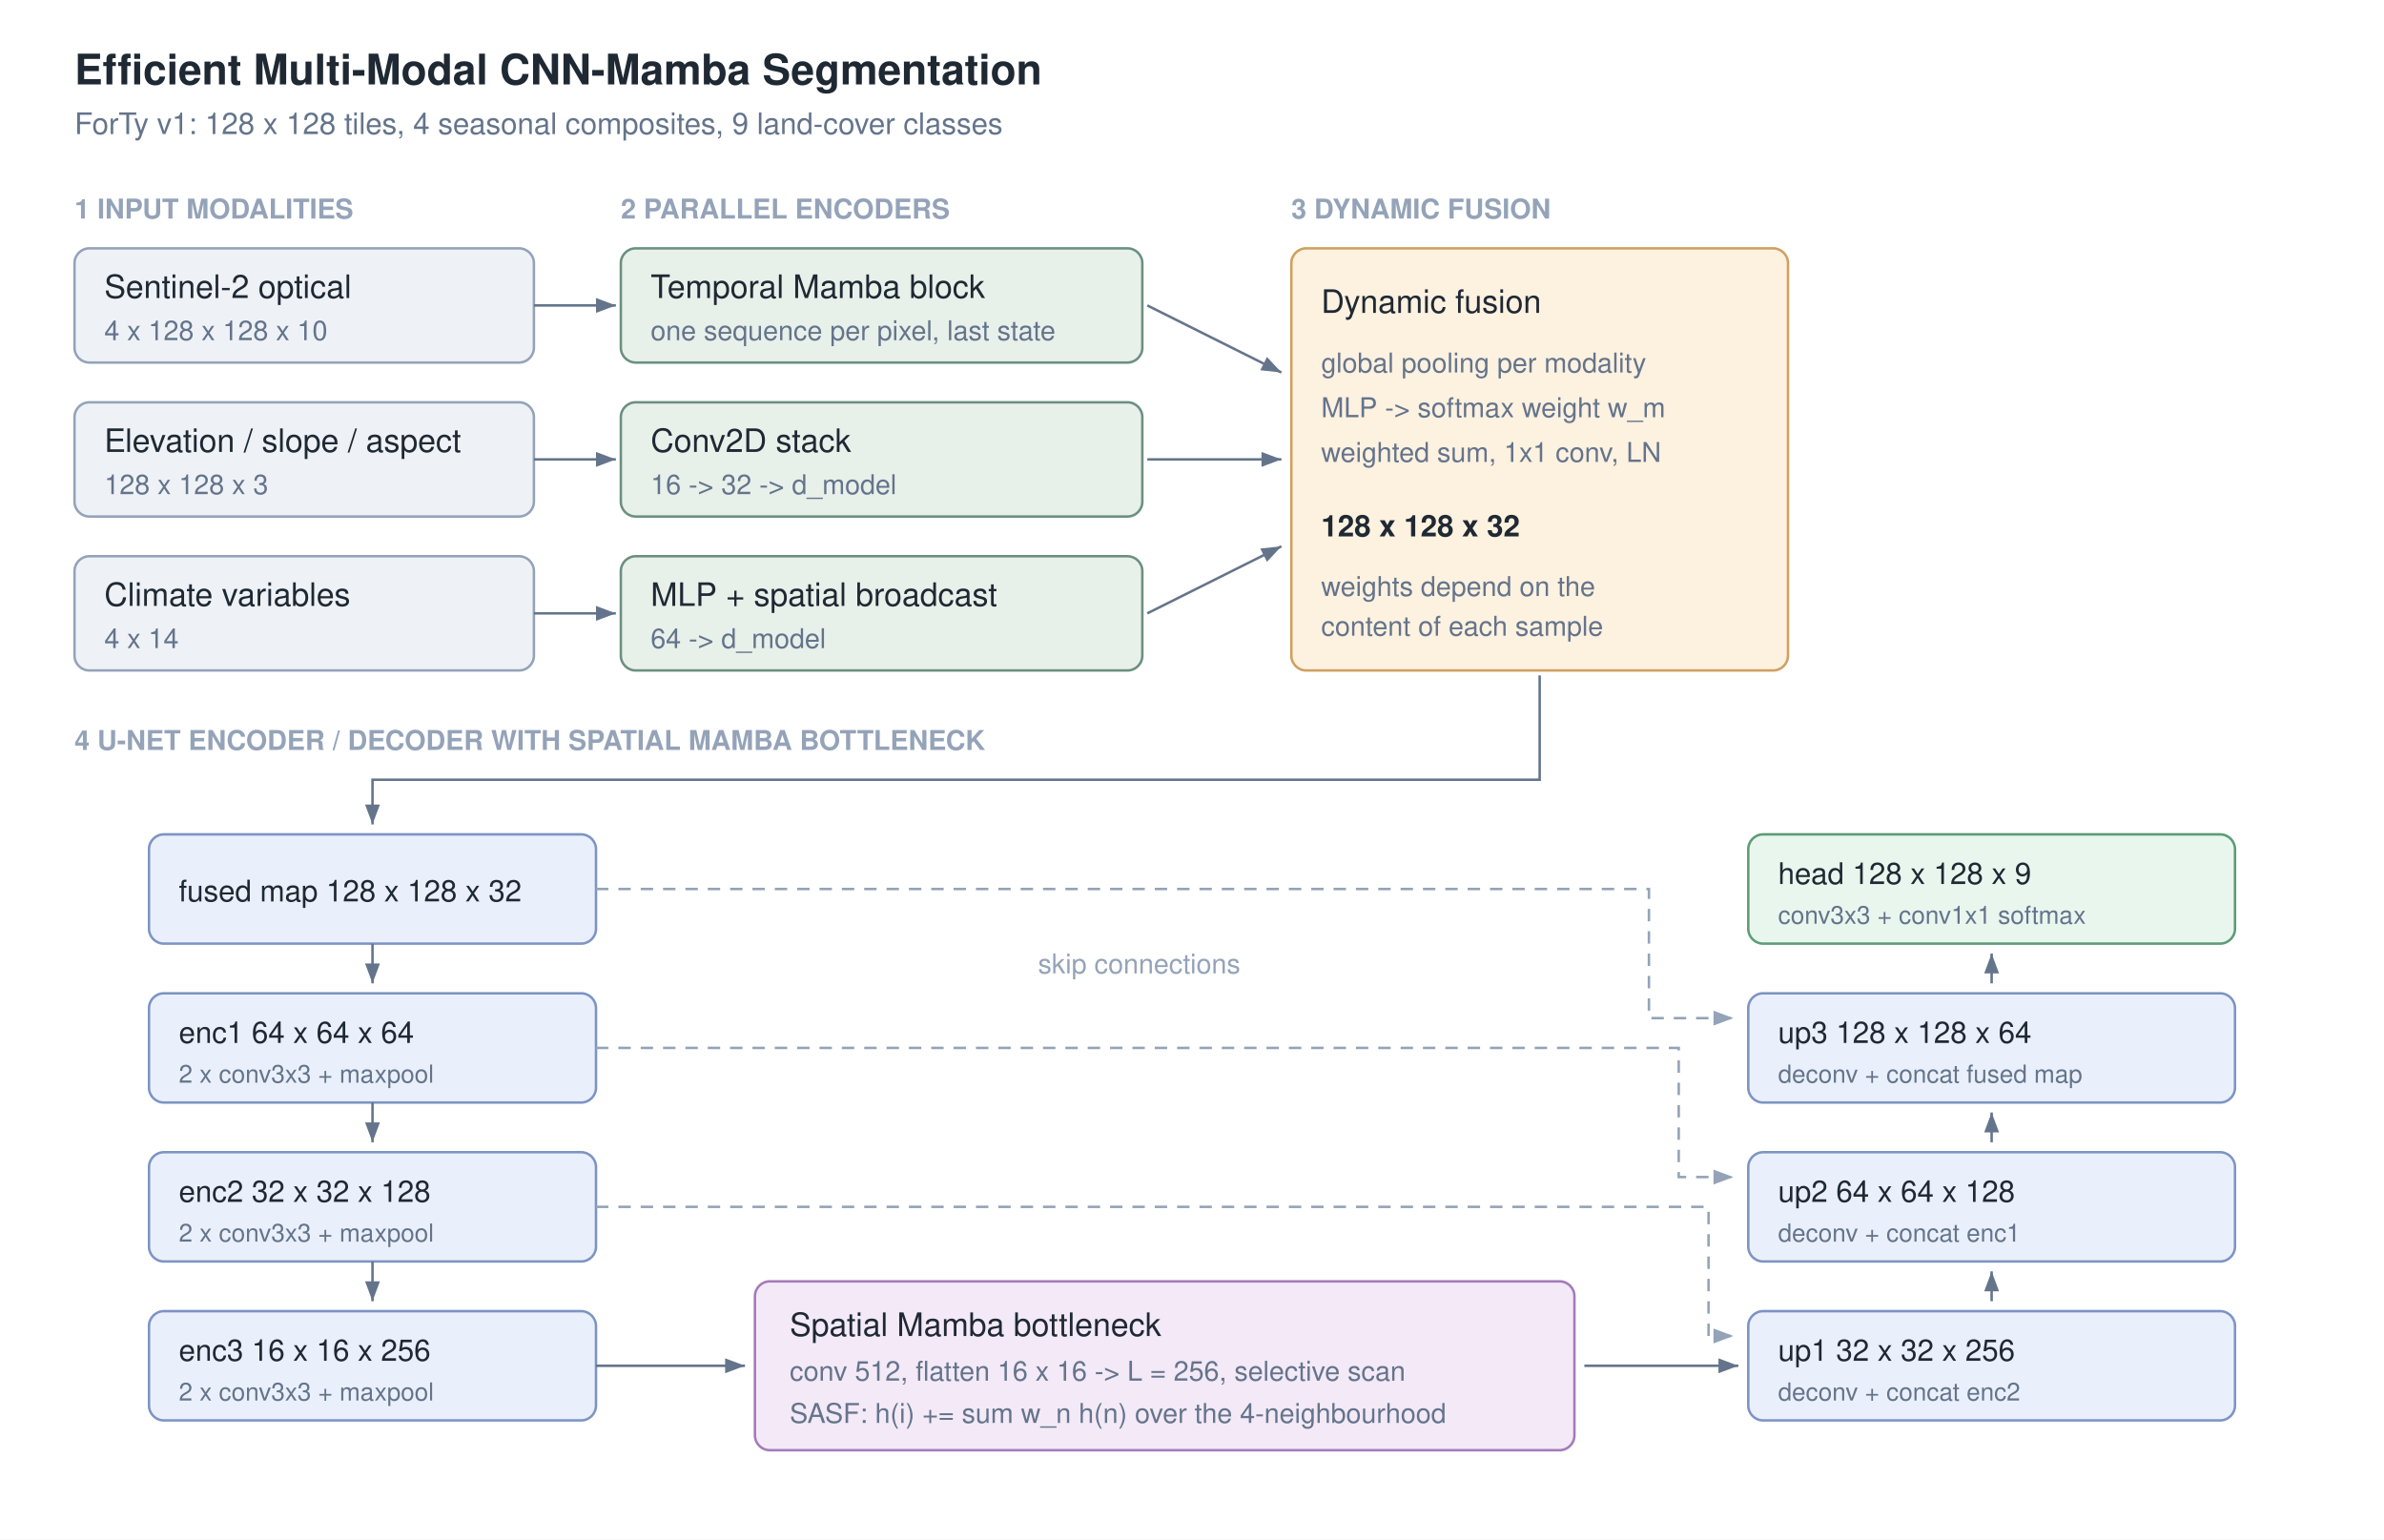
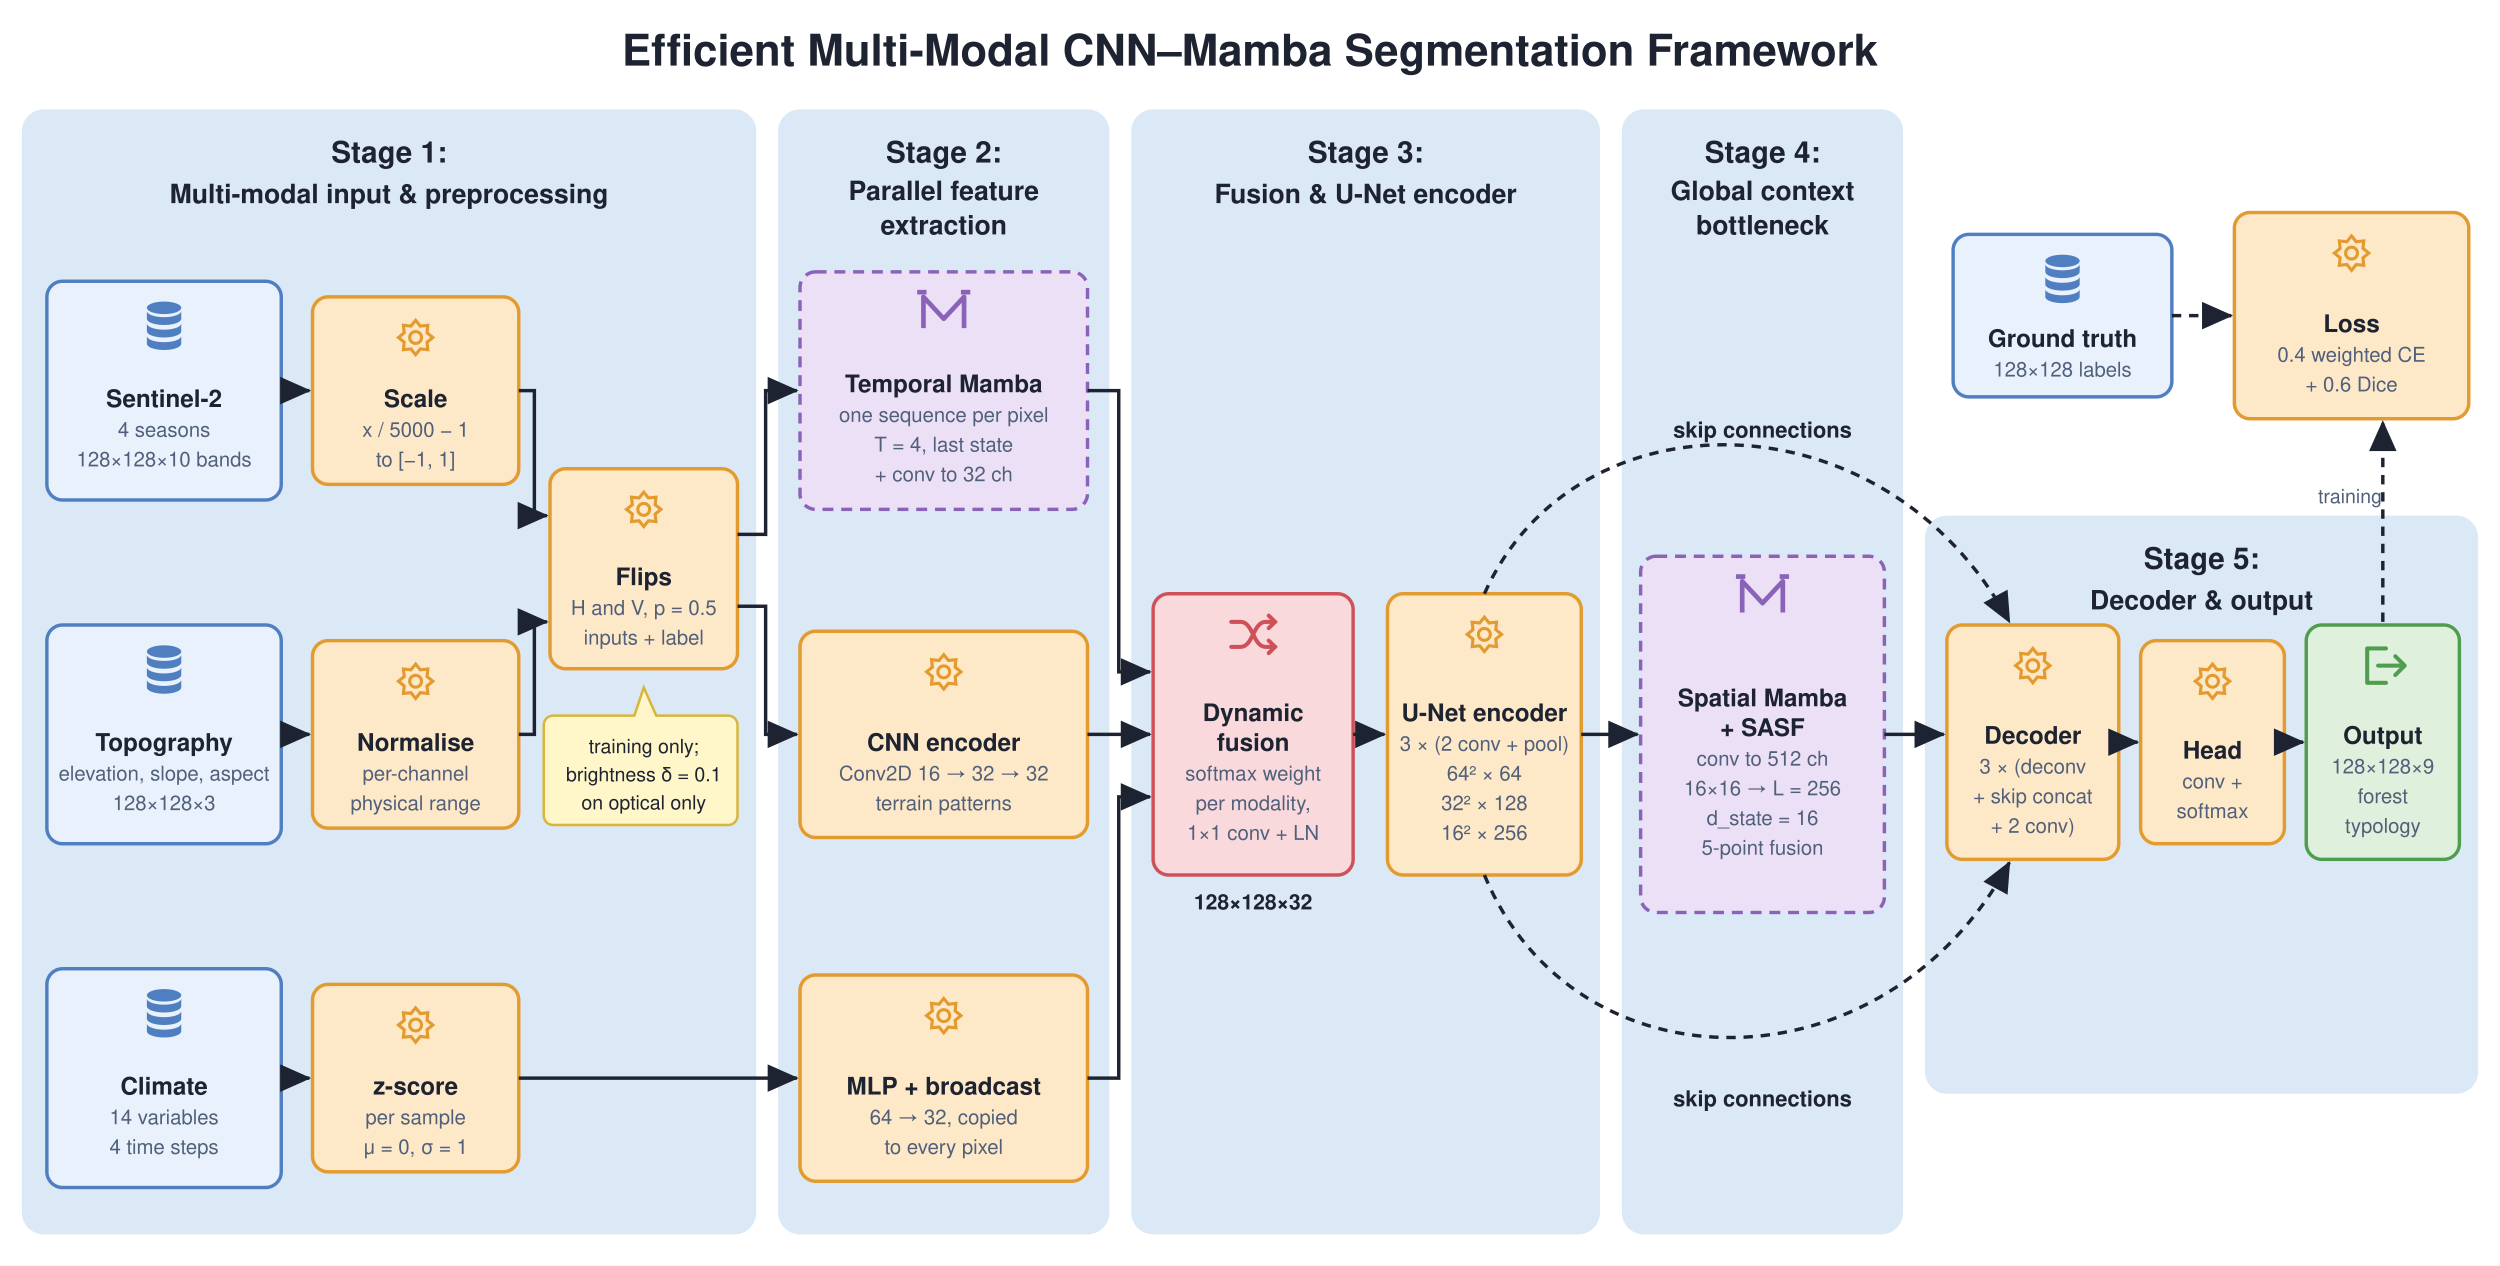
- <svg xmlns="http://www.w3.org/2000/svg" width="960" height="620" viewBox="0 0 960 620" font-family="Helvetica, Arial, sans-serif">
+ <svg xmlns="http://www.w3.org/2000/svg" width="1600" height="810" viewBox="0 0 1600 810">
  <defs>
-     <marker id="arrow" markerWidth="9" markerHeight="9" refX="8" refY="3" orient="auto">
-       <path d="M0,0 L8,3 L0,6 z" fill="#64748b" />
-     </marker>
-     <marker id="arrowDash" markerWidth="9" markerHeight="9" refX="8" refY="3" orient="auto">
-       <path d="M0,0 L8,3 L0,6 z" fill="#94a3b8" />
+     <marker id="ah" markerWidth="10" markerHeight="10" refX="8.5" refY="4" orient="auto">
+       <path d="M0,0 L9,4 L0,8 z" fill="#1d2330" />
    </marker>
  </defs>
-   <rect x="0" y="0" width="960" height="620" fill="#ffffff" />
-   <text x="30" y="34" font-size="17" font-weight="600" fill="#1f2933">Efficient Multi-Modal CNN-Mamba Segmentation</text>
-   <text x="30" y="54" font-size="12" fill="#64748b">ForTy v1: 128 x 128 tiles, 4 seasonal composites, 9 land-cover classes</text>
-   <text x="30" y="88" font-size="11" font-weight="600" fill="#94a3b8">1  INPUT MODALITIES</text>
-   <text x="250" y="88" font-size="11" font-weight="600" fill="#94a3b8">2  PARALLEL ENCODERS</text>
-   <text x="520" y="88" font-size="11" font-weight="600" fill="#94a3b8">3  DYNAMIC FUSION</text>
-   <text x="30" y="302" font-size="11" font-weight="600" fill="#94a3b8">4  U-NET ENCODER / DECODER WITH SPATIAL MAMBA BOTTLENECK</text>
-   <rect x="30" y="100" width="185" height="46" rx="6" fill="#eef2f7" stroke="#94a3b8" />
-   <text x="42" y="120" font-size="13" fill="#1f2933">Sentinel-2 optical</text>
-   <text x="42" y="137" font-size="11" fill="#64748b">4 x 128 x 128 x 10</text>
-   <rect x="30" y="162" width="185" height="46" rx="6" fill="#eef2f7" stroke="#94a3b8" />
-   <text x="42" y="182" font-size="13" fill="#1f2933">Elevation / slope / aspect</text>
-   <text x="42" y="199" font-size="11" fill="#64748b">128 x 128 x 3</text>
-   <rect x="30" y="224" width="185" height="46" rx="6" fill="#eef2f7" stroke="#94a3b8" />
-   <text x="42" y="244" font-size="13" fill="#1f2933">Climate variables</text>
-   <text x="42" y="261" font-size="11" fill="#64748b">4 x 14</text>
-   <rect x="250" y="100" width="210" height="46" rx="6" fill="#e8f0ea" stroke="#6b9080" />
-   <text x="262" y="120" font-size="13" fill="#1f2933">Temporal Mamba block</text>
-   <text x="262" y="137" font-size="11" fill="#64748b">one sequence per pixel, last state</text>
-   <rect x="250" y="162" width="210" height="46" rx="6" fill="#e8f0ea" stroke="#6b9080" />
-   <text x="262" y="182" font-size="13" fill="#1f2933">Conv2D stack</text>
-   <text x="262" y="199" font-size="11" fill="#64748b">16 -&gt; 32 -&gt; d_model</text>
-   <rect x="250" y="224" width="210" height="46" rx="6" fill="#e8f0ea" stroke="#6b9080" />
-   <text x="262" y="244" font-size="13" fill="#1f2933">MLP + spatial broadcast</text>
-   <text x="262" y="261" font-size="11" fill="#64748b">64 -&gt; d_model</text>
-   <line x1="215" y1="123" x2="248" y2="123" stroke="#64748b" marker-end="url(#arrow)" />
-   <line x1="215" y1="185" x2="248" y2="185" stroke="#64748b" marker-end="url(#arrow)" />
-   <line x1="215" y1="247" x2="248" y2="247" stroke="#64748b" marker-end="url(#arrow)" />
-   <rect x="520" y="100" width="200" height="170" rx="6" fill="#fdf1e0" stroke="#d0a060" />
-   <text x="532" y="126" font-size="13" fill="#1f2933">Dynamic fusion</text>
-   <text x="532" y="150" font-size="11" fill="#64748b">global pooling per modality</text>
-   <text x="532" y="168" font-size="11" fill="#64748b">MLP -&gt; softmax weight w_m</text>
-   <text x="532" y="186" font-size="11" fill="#64748b">weighted sum, 1x1 conv, LN</text>
-   <text x="532" y="216" font-size="12" font-weight="600" fill="#1f2933">128 x 128 x 32</text>
-   <text x="532" y="240" font-size="11" fill="#64748b">weights depend on the</text>
-   <text x="532" y="256" font-size="11" fill="#64748b">content of each sample</text>
-   <line x1="462" y1="123" x2="516" y2="150" stroke="#64748b" marker-end="url(#arrow)" />
-   <line x1="462" y1="185" x2="516" y2="185" stroke="#64748b" marker-end="url(#arrow)" />
-   <line x1="462" y1="247" x2="516" y2="220" stroke="#64748b" marker-end="url(#arrow)" />
-   <path d="M620 272 L620 314 L150 314 L150 332" fill="none" stroke="#64748b" marker-end="url(#arrow)" />
-   <rect x="60" y="336" width="180" height="44" rx="6" fill="#eaf0fb" stroke="#7d94c4" />
-   <text x="72" y="363" font-size="12" fill="#1f2933">fused map 128 x 128 x 32</text>
-   <rect x="60" y="400" width="180" height="44" rx="6" fill="#eaf0fb" stroke="#7d94c4" />
-   <text x="72" y="420" font-size="12" fill="#1f2933">enc1  64 x 64 x 64</text>
-   <text x="72" y="436" font-size="10" fill="#64748b">2 x conv3x3 + maxpool</text>
-   <rect x="60" y="464" width="180" height="44" rx="6" fill="#eaf0fb" stroke="#7d94c4" />
-   <text x="72" y="484" font-size="12" fill="#1f2933">enc2  32 x 32 x 128</text>
-   <text x="72" y="500" font-size="10" fill="#64748b">2 x conv3x3 + maxpool</text>
-   <rect x="60" y="528" width="180" height="44" rx="6" fill="#eaf0fb" stroke="#7d94c4" />
-   <text x="72" y="548" font-size="12" fill="#1f2933">enc3  16 x 16 x 256</text>
-   <text x="72" y="564" font-size="10" fill="#64748b">2 x conv3x3 + maxpool</text>
-   <line x1="150" y1="380" x2="150" y2="396" stroke="#64748b" marker-end="url(#arrow)" />
-   <line x1="150" y1="444" x2="150" y2="460" stroke="#64748b" marker-end="url(#arrow)" />
-   <line x1="150" y1="508" x2="150" y2="524" stroke="#64748b" marker-end="url(#arrow)" />
-   <path d="M240 550 L300 550" fill="none" stroke="#64748b" marker-end="url(#arrow)" />
-   <rect x="304" y="516" width="330" height="68" rx="6" fill="#f3e9f7" stroke="#a47bb9" />
-   <text x="318" y="538" font-size="13" fill="#1f2933">Spatial Mamba bottleneck</text>
-   <text x="318" y="556" font-size="11" fill="#64748b">conv 512, flatten 16 x 16 -&gt; L = 256, selective scan</text>
-   <text x="318" y="573" font-size="11" fill="#64748b">SASF: h(i) += sum w_n h(n) over the 4-neighbourhood</text>
-   <path d="M638 550 L700 550" fill="none" stroke="#64748b" marker-end="url(#arrow)" />
-   <rect x="704" y="528" width="196" height="44" rx="6" fill="#eaf0fb" stroke="#7d94c4" />
-   <text x="716" y="548" font-size="12" fill="#1f2933">up1  32 x 32 x 256</text>
-   <text x="716" y="564" font-size="10" fill="#64748b">deconv + concat enc2</text>
-   <rect x="704" y="464" width="196" height="44" rx="6" fill="#eaf0fb" stroke="#7d94c4" />
-   <text x="716" y="484" font-size="12" fill="#1f2933">up2  64 x 64 x 128</text>
-   <text x="716" y="500" font-size="10" fill="#64748b">deconv + concat enc1</text>
-   <rect x="704" y="400" width="196" height="44" rx="6" fill="#eaf0fb" stroke="#7d94c4" />
-   <text x="716" y="420" font-size="12" fill="#1f2933">up3  128 x 128 x 64</text>
-   <text x="716" y="436" font-size="10" fill="#64748b">deconv + concat fused map</text>
-   <rect x="704" y="336" width="196" height="44" rx="6" fill="#e9f6ee" stroke="#5d9c76" />
-   <text x="716" y="356" font-size="12" fill="#1f2933">head  128 x 128 x 9</text>
-   <text x="716" y="372" font-size="10" fill="#64748b">conv3x3 + conv1x1 softmax</text>
-   <line x1="802" y1="524" x2="802" y2="512" stroke="#64748b" marker-end="url(#arrow)" />
-   <line x1="802" y1="460" x2="802" y2="448" stroke="#64748b" marker-end="url(#arrow)" />
-   <line x1="802" y1="396" x2="802" y2="384" stroke="#64748b" marker-end="url(#arrow)" />
-   <path d="M240 486 H688 V538 H698" fill="none" stroke="#94a3b8" stroke-dasharray="5 4" marker-end="url(#arrowDash)" />
-   <path d="M240 422 H676 V474 H698" fill="none" stroke="#94a3b8" stroke-dasharray="5 4" marker-end="url(#arrowDash)" />
-   <path d="M240 358 H664 V410 H698" fill="none" stroke="#94a3b8" stroke-dasharray="5 4" marker-end="url(#arrowDash)" />
-   <text x="418" y="392" font-size="11" fill="#94a3b8">skip connections</text>
+   <rect width="1600" height="810" fill="#ffffff" />
+   <text x="800.0" y="42" font-family="Helvetica, Arial, sans-serif" font-size="28" font-weight="700" font-style="normal" fill="#1d2330" text-anchor="middle">Efficient Multi-Modal CNN–Mamba Segmentation Framework</text>
+   <rect x="14" y="70" width="470" height="720" rx="14" fill="#dbe8f6" />
+   <text x="249.0" y="104" font-family="Helvetica, Arial, sans-serif" font-size="19" font-weight="700" font-style="normal" fill="#1d2330" text-anchor="middle">Stage 1:</text>
+   <text x="249.0" y="130" font-family="Helvetica, Arial, sans-serif" font-size="17" font-weight="700" font-style="normal" fill="#1d2330" text-anchor="middle">Multi-modal input &amp; preprocessing</text>
+   <rect x="498" y="70" width="212" height="720" rx="14" fill="#dbe8f6" />
+   <text x="604.0" y="104" font-family="Helvetica, Arial, sans-serif" font-size="19" font-weight="700" font-style="normal" fill="#1d2330" text-anchor="middle">Stage 2:</text>
+   <text x="604.0" y="128" font-family="Helvetica, Arial, sans-serif" font-size="17" font-weight="700" font-style="normal" fill="#1d2330" text-anchor="middle">Parallel feature</text>
+   <text x="604.0" y="150" font-family="Helvetica, Arial, sans-serif" font-size="17" font-weight="700" font-style="normal" fill="#1d2330" text-anchor="middle">extraction</text>
+   <rect x="724" y="70" width="300" height="720" rx="14" fill="#dbe8f6" />
+   <text x="874.0" y="104" font-family="Helvetica, Arial, sans-serif" font-size="19" font-weight="700" font-style="normal" fill="#1d2330" text-anchor="middle">Stage 3:</text>
+   <text x="874.0" y="130" font-family="Helvetica, Arial, sans-serif" font-size="17" font-weight="700" font-style="normal" fill="#1d2330" text-anchor="middle">Fusion &amp; U-Net encoder</text>
+   <rect x="1038" y="70" width="180" height="720" rx="14" fill="#dbe8f6" />
+   <text x="1128.0" y="104" font-family="Helvetica, Arial, sans-serif" font-size="19" font-weight="700" font-style="normal" fill="#1d2330" text-anchor="middle">Stage 4:</text>
+   <text x="1128.0" y="128" font-family="Helvetica, Arial, sans-serif" font-size="17" font-weight="700" font-style="normal" fill="#1d2330" text-anchor="middle">Global context</text>
+   <text x="1128.0" y="150" font-family="Helvetica, Arial, sans-serif" font-size="17" font-weight="700" font-style="normal" fill="#1d2330" text-anchor="middle">bottleneck</text>
+   <rect x="1232" y="330" width="354" height="370" rx="14" fill="#dbe8f6" />
+   <text x="1409.0" y="364" font-family="Helvetica, Arial, sans-serif" font-size="19" font-weight="700" font-style="normal" fill="#1d2330" text-anchor="middle">Stage 5:</text>
+   <text x="1409.0" y="390" font-family="Helvetica, Arial, sans-serif" font-size="17" font-weight="700" font-style="normal" fill="#1d2330" text-anchor="middle">Decoder &amp; output</text>
+   <rect x="30" y="180" width="150" height="140" rx="10" fill="#e8f1fc" stroke="#4f7fc0" stroke-width="2.2" />
+   <g fill="#4f7fc0">
+     <ellipse cx="105.0" cy="197" rx="11" ry="4" />
+     <path d="M94.0 199 v5 a11 4 0 0 0 22 0 v-5 a11 4 0 0 1 -22 0 z" />
+     <path d="M94.0 207 v5 a11 4 0 0 0 22 0 v-5 a11 4 0 0 1 -22 0 z" />
+     <path d="M94.0 215 v5 a11 4 0 0 0 22 0 v-5 a11 4 0 0 1 -22 0 z" />
+   </g>
+   <text x="105.0" y="260.5" font-family="Helvetica, Arial, sans-serif" font-size="15.5" font-weight="700" font-style="normal" fill="#1d2330" text-anchor="middle">Sentinel-2</text>
+   <text x="105.0" y="279.5" font-family="Helvetica, Arial, sans-serif" font-size="13" font-weight="400" font-style="normal" fill="#51607a" text-anchor="middle">4 seasons</text>
+   <text x="105.0" y="298.5" font-family="Helvetica, Arial, sans-serif" font-size="13" font-weight="400" font-style="normal" fill="#51607a" text-anchor="middle">128×128×10 bands</text>
+   <rect x="30" y="400" width="150" height="140" rx="10" fill="#e8f1fc" stroke="#4f7fc0" stroke-width="2.2" />
+   <g fill="#4f7fc0">
+     <ellipse cx="105.0" cy="417" rx="11" ry="4" />
+     <path d="M94.0 419 v5 a11 4 0 0 0 22 0 v-5 a11 4 0 0 1 -22 0 z" />
+     <path d="M94.0 427 v5 a11 4 0 0 0 22 0 v-5 a11 4 0 0 1 -22 0 z" />
+     <path d="M94.0 435 v5 a11 4 0 0 0 22 0 v-5 a11 4 0 0 1 -22 0 z" />
+   </g>
+   <text x="105.0" y="480.5" font-family="Helvetica, Arial, sans-serif" font-size="15.5" font-weight="700" font-style="normal" fill="#1d2330" text-anchor="middle">Topography</text>
+   <text x="105.0" y="499.5" font-family="Helvetica, Arial, sans-serif" font-size="13" font-weight="400" font-style="normal" fill="#51607a" text-anchor="middle">elevation, slope, aspect</text>
+   <text x="105.0" y="518.5" font-family="Helvetica, Arial, sans-serif" font-size="13" font-weight="400" font-style="normal" fill="#51607a" text-anchor="middle">128×128×3</text>
+   <rect x="30" y="620" width="150" height="140" rx="10" fill="#e8f1fc" stroke="#4f7fc0" stroke-width="2.2" />
+   <g fill="#4f7fc0">
+     <ellipse cx="105.0" cy="637" rx="11" ry="4" />
+     <path d="M94.0 639 v5 a11 4 0 0 0 22 0 v-5 a11 4 0 0 1 -22 0 z" />
+     <path d="M94.0 647 v5 a11 4 0 0 0 22 0 v-5 a11 4 0 0 1 -22 0 z" />
+     <path d="M94.0 655 v5 a11 4 0 0 0 22 0 v-5 a11 4 0 0 1 -22 0 z" />
+   </g>
+   <text x="105.0" y="700.5" font-family="Helvetica, Arial, sans-serif" font-size="15.5" font-weight="700" font-style="normal" fill="#1d2330" text-anchor="middle">Climate</text>
+   <text x="105.0" y="719.5" font-family="Helvetica, Arial, sans-serif" font-size="13" font-weight="400" font-style="normal" fill="#51607a" text-anchor="middle">14 variables</text>
+   <text x="105.0" y="738.5" font-family="Helvetica, Arial, sans-serif" font-size="13" font-weight="400" font-style="normal" fill="#51607a" text-anchor="middle">4 time steps</text>
+   <rect x="200" y="190" width="132" height="120" rx="10" fill="#fde8c8" stroke="#e39a2e" stroke-width="2.2" />
+   <polygon points="277.0,216.0 273.3,219.0 273.8,223.8 269.0,223.3 266.0,227.0 263.0,223.3 258.2,223.8 258.7,219.0 255.0,216.0 258.7,213.0 258.2,208.2 263.0,208.7 266.0,205.0 269.0,208.7 273.8,208.2 273.3,213.0" fill="none" stroke="#e39a2e" stroke-width="2" />
+   <circle cx="266.0" cy="216" r="3.8" fill="none" stroke="#e39a2e" stroke-width="2" />
+   <text x="266.0" y="260.5" font-family="Helvetica, Arial, sans-serif" font-size="15.5" font-weight="700" font-style="normal" fill="#1d2330" text-anchor="middle">Scale</text>
+   <text x="266.0" y="279.5" font-family="Helvetica, Arial, sans-serif" font-size="13" font-weight="400" font-style="normal" fill="#51607a" text-anchor="middle">x / 5000 − 1</text>
+   <text x="266.0" y="298.5" font-family="Helvetica, Arial, sans-serif" font-size="13" font-weight="400" font-style="normal" fill="#51607a" text-anchor="middle">to [−1, 1]</text>
+   <rect x="200" y="410" width="132" height="120" rx="10" fill="#fde8c8" stroke="#e39a2e" stroke-width="2.2" />
+   <polygon points="277.0,436.0 273.3,439.0 273.8,443.8 269.0,443.3 266.0,447.0 263.0,443.3 258.2,443.8 258.7,439.0 255.0,436.0 258.7,433.0 258.2,428.2 263.0,428.7 266.0,425.0 269.0,428.7 273.8,428.2 273.3,433.0" fill="none" stroke="#e39a2e" stroke-width="2" />
+   <circle cx="266.0" cy="436" r="3.8" fill="none" stroke="#e39a2e" stroke-width="2" />
+   <text x="266.0" y="480.5" font-family="Helvetica, Arial, sans-serif" font-size="15.5" font-weight="700" font-style="normal" fill="#1d2330" text-anchor="middle">Normalise</text>
+   <text x="266.0" y="499.5" font-family="Helvetica, Arial, sans-serif" font-size="13" font-weight="400" font-style="normal" fill="#51607a" text-anchor="middle">per-channel</text>
+   <text x="266.0" y="518.5" font-family="Helvetica, Arial, sans-serif" font-size="13" font-weight="400" font-style="normal" fill="#51607a" text-anchor="middle">physical range</text>
+   <rect x="200" y="630" width="132" height="120" rx="10" fill="#fde8c8" stroke="#e39a2e" stroke-width="2.2" />
+   <polygon points="277.0,656.0 273.3,659.0 273.8,663.8 269.0,663.3 266.0,667.0 263.0,663.3 258.2,663.8 258.7,659.0 255.0,656.0 258.7,653.0 258.2,648.2 263.0,648.7 266.0,645.0 269.0,648.7 273.8,648.2 273.3,653.0" fill="none" stroke="#e39a2e" stroke-width="2" />
+   <circle cx="266.0" cy="656" r="3.8" fill="none" stroke="#e39a2e" stroke-width="2" />
+   <text x="266.0" y="700.5" font-family="Helvetica, Arial, sans-serif" font-size="15.5" font-weight="700" font-style="normal" fill="#1d2330" text-anchor="middle">z-score</text>
+   <text x="266.0" y="719.5" font-family="Helvetica, Arial, sans-serif" font-size="13" font-weight="400" font-style="normal" fill="#51607a" text-anchor="middle">per sample</text>
+   <text x="266.0" y="738.5" font-family="Helvetica, Arial, sans-serif" font-size="13" font-weight="400" font-style="normal" fill="#51607a" text-anchor="middle">μ = 0, σ = 1</text>
+   <rect x="352" y="300" width="120" height="128" rx="10" fill="#fde8c8" stroke="#e39a2e" stroke-width="2.2" />
+   <polygon points="423.0,326.0 419.3,329.0 419.8,333.8 415.0,333.3 412.0,337.0 409.0,333.3 404.2,333.8 404.7,329.0 401.0,326.0 404.7,323.0 404.2,318.2 409.0,318.7 412.0,315.0 415.0,318.7 419.8,318.2 419.3,323.0" fill="none" stroke="#e39a2e" stroke-width="2" />
+   <circle cx="412.0" cy="326" r="3.8" fill="none" stroke="#e39a2e" stroke-width="2" />
+   <text x="412.0" y="374.5" font-family="Helvetica, Arial, sans-serif" font-size="15.5" font-weight="700" font-style="normal" fill="#1d2330" text-anchor="middle">Flips</text>
+   <text x="412.0" y="393.5" font-family="Helvetica, Arial, sans-serif" font-size="13" font-weight="400" font-style="normal" fill="#51607a" text-anchor="middle">H and V, p = 0.5</text>
+   <text x="412.0" y="412.5" font-family="Helvetica, Arial, sans-serif" font-size="13" font-weight="400" font-style="normal" fill="#51607a" text-anchor="middle">inputs + label</text>
+   <line x1="180" y1="250" x2="198" y2="250" stroke="#1d2330" stroke-width="2.2" marker-end="url(#ah)" />
+   <line x1="180" y1="470" x2="198" y2="470" stroke="#1d2330" stroke-width="2.2" marker-end="url(#ah)" />
+   <line x1="180" y1="690" x2="198" y2="690" stroke="#1d2330" stroke-width="2.2" marker-end="url(#ah)" />
+   <path d="M354 458 h52 l6 -18 l8 18 h46 a6 6 0 0 1 6 6 v58 a6 6 0 0 1 -6 6 h-112 a6 6 0 0 1 -6 -6 v-58 a6 6 0 0 1 6 -6 z" fill="#fff6c9" stroke="#d9b53c" stroke-width="1.6" />
+   <text x="412" y="482" font-family="Helvetica, Arial, sans-serif" font-size="12.5" font-weight="400" font-style="normal" fill="#1d2330" text-anchor="middle">training only;</text>
+   <text x="412" y="500" font-family="Helvetica, Arial, sans-serif" font-size="12.5" font-weight="400" font-style="normal" fill="#1d2330" text-anchor="middle">brightness δ = 0.1</text>
+   <text x="412" y="518" font-family="Helvetica, Arial, sans-serif" font-size="12.5" font-weight="400" font-style="normal" fill="#1d2330" text-anchor="middle">on optical only</text>
+   <path d="M332 250 H342 V330 H350" fill="none" stroke="#1d2330" stroke-width="2.2" marker-end="url(#ah)" />
+   <path d="M332 470 H342 V398 H350" fill="none" stroke="#1d2330" stroke-width="2.2" marker-end="url(#ah)" />
+   <rect x="512" y="174" width="184" height="152" rx="10" fill="#ece0f7" stroke="#8a63b8" stroke-width="2.2" stroke-dasharray="7 5" />
+   <path d="M591.0 210 V190 L604.0 204 L617.0 190 V210" fill="none" stroke="#8a63b8" stroke-width="3" stroke-linejoin="round" />
+   <path d="M587.0 187 h6 M615.0 187 h6" stroke="#8a63b8" stroke-width="3" />
+   <text x="604.0" y="251.0" font-family="Helvetica, Arial, sans-serif" font-size="15.5" font-weight="700" font-style="normal" fill="#1d2330" text-anchor="middle">Temporal Mamba</text>
+   <text x="604.0" y="270.0" font-family="Helvetica, Arial, sans-serif" font-size="13" font-weight="400" font-style="normal" fill="#51607a" text-anchor="middle">one sequence per pixel</text>
+   <text x="604.0" y="289.0" font-family="Helvetica, Arial, sans-serif" font-size="13" font-weight="400" font-style="normal" fill="#51607a" text-anchor="middle">T = 4, last state</text>
+   <text x="604.0" y="308.0" font-family="Helvetica, Arial, sans-serif" font-size="13" font-weight="400" font-style="normal" fill="#51607a" text-anchor="middle">+ conv to 32 ch</text>
+   <rect x="512" y="404" width="184" height="132" rx="10" fill="#fde8c8" stroke="#e39a2e" stroke-width="2.2" />
+   <polygon points="615.0,430.0 611.3,433.0 611.8,437.8 607.0,437.3 604.0,441.0 601.0,437.3 596.2,437.8 596.7,433.0 593.0,430.0 596.7,427.0 596.2,422.2 601.0,422.7 604.0,419.0 607.0,422.7 611.8,422.2 611.3,427.0" fill="none" stroke="#e39a2e" stroke-width="2" />
+   <circle cx="604.0" cy="430" r="3.8" fill="none" stroke="#e39a2e" stroke-width="2" />
+   <text x="604.0" y="480.5" font-family="Helvetica, Arial, sans-serif" font-size="15.5" font-weight="700" font-style="normal" fill="#1d2330" text-anchor="middle">CNN encoder</text>
+   <text x="604.0" y="499.5" font-family="Helvetica, Arial, sans-serif" font-size="13" font-weight="400" font-style="normal" fill="#51607a" text-anchor="middle">Conv2D 16 → 32 → 32</text>
+   <text x="604.0" y="518.5" font-family="Helvetica, Arial, sans-serif" font-size="13" font-weight="400" font-style="normal" fill="#51607a" text-anchor="middle">terrain patterns</text>
+   <rect x="512" y="624" width="184" height="132" rx="10" fill="#fde8c8" stroke="#e39a2e" stroke-width="2.2" />
+   <polygon points="615.0,650.0 611.3,653.0 611.8,657.8 607.0,657.3 604.0,661.0 601.0,657.3 596.2,657.8 596.7,653.0 593.0,650.0 596.7,647.0 596.2,642.2 601.0,642.7 604.0,639.0 607.0,642.7 611.8,642.2 611.3,647.0" fill="none" stroke="#e39a2e" stroke-width="2" />
+   <circle cx="604.0" cy="650" r="3.8" fill="none" stroke="#e39a2e" stroke-width="2" />
+   <text x="604.0" y="700.5" font-family="Helvetica, Arial, sans-serif" font-size="15.5" font-weight="700" font-style="normal" fill="#1d2330" text-anchor="middle">MLP + broadcast</text>
+   <text x="604.0" y="719.5" font-family="Helvetica, Arial, sans-serif" font-size="13" font-weight="400" font-style="normal" fill="#51607a" text-anchor="middle">64 → 32, copied</text>
+   <text x="604.0" y="738.5" font-family="Helvetica, Arial, sans-serif" font-size="13" font-weight="400" font-style="normal" fill="#51607a" text-anchor="middle">to every pixel</text>
+   <path d="M472 342 H490 V250 H510" fill="none" stroke="#1d2330" stroke-width="2.2" marker-end="url(#ah)" />
+   <path d="M472 388 H490 V470 H510" fill="none" stroke="#1d2330" stroke-width="2.2" marker-end="url(#ah)" />
+   <line x1="332" y1="690" x2="510" y2="690" stroke="#1d2330" stroke-width="2.2" marker-end="url(#ah)" />
+   <rect x="738" y="380" width="128" height="180" rx="10" fill="#f9d9dc" stroke="#d0505a" stroke-width="2.2" />
+   <g fill="none" stroke="#d0505a" stroke-width="2.6" stroke-linecap="round">
+     <path d="M788.0 398 h6 c8 0 8 16 16 16 h6" />
+     <path d="M788.0 414 h6 c8 0 8 -16 16 -16 h6" />
+     <path d="M812.0 394 l4 4 l-4 4 M812.0 410 l4 4 l-4 4" />
+   </g>
+   <text x="802.0" y="461.5" font-family="Helvetica, Arial, sans-serif" font-size="15.5" font-weight="700" font-style="normal" fill="#1d2330" text-anchor="middle">Dynamic</text>
+   <text x="802.0" y="480.5" font-family="Helvetica, Arial, sans-serif" font-size="15.5" font-weight="700" font-style="normal" fill="#1d2330" text-anchor="middle">fusion</text>
+   <text x="802.0" y="499.5" font-family="Helvetica, Arial, sans-serif" font-size="13" font-weight="400" font-style="normal" fill="#51607a" text-anchor="middle">softmax weight</text>
+   <text x="802.0" y="518.5" font-family="Helvetica, Arial, sans-serif" font-size="13" font-weight="400" font-style="normal" fill="#51607a" text-anchor="middle">per modality,</text>
+   <text x="802.0" y="537.5" font-family="Helvetica, Arial, sans-serif" font-size="13" font-weight="400" font-style="normal" fill="#51607a" text-anchor="middle">1×1 conv + LN</text>
+   <text x="802.0" y="582" font-family="Helvetica, Arial, sans-serif" font-size="13.5" font-weight="600" font-style="normal" fill="#1d2330" text-anchor="middle">128×128×32</text>
+   <path d="M696 250 H716 V430 H736" fill="none" stroke="#1d2330" stroke-width="2.2" marker-end="url(#ah)" />
+   <line x1="696" y1="470" x2="736" y2="470" stroke="#1d2330" stroke-width="2.2" marker-end="url(#ah)" />
+   <path d="M696 690 H716 V510 H736" fill="none" stroke="#1d2330" stroke-width="2.2" marker-end="url(#ah)" />
+   <rect x="888" y="380" width="124" height="180" rx="10" fill="#fde8c8" stroke="#e39a2e" stroke-width="2.2" />
+   <polygon points="961.0,406.0 957.3,409.0 957.8,413.8 953.0,413.3 950.0,417.0 947.0,413.3 942.2,413.8 942.7,409.0 939.0,406.0 942.7,403.0 942.2,398.2 947.0,398.7 950.0,395.0 953.0,398.7 957.8,398.2 957.3,403.0" fill="none" stroke="#e39a2e" stroke-width="2" />
+   <circle cx="950.0" cy="406" r="3.8" fill="none" stroke="#e39a2e" stroke-width="2" />
+   <text x="950.0" y="461.5" font-family="Helvetica, Arial, sans-serif" font-size="15.5" font-weight="700" font-style="normal" fill="#1d2330" text-anchor="middle">U-Net encoder</text>
+   <text x="950.0" y="480.5" font-family="Helvetica, Arial, sans-serif" font-size="13" font-weight="400" font-style="normal" fill="#51607a" text-anchor="middle">3 × (2 conv + pool)</text>
+   <text x="950.0" y="499.5" font-family="Helvetica, Arial, sans-serif" font-size="13" font-weight="400" font-style="normal" fill="#51607a" text-anchor="middle">64² × 64</text>
+   <text x="950.0" y="518.5" font-family="Helvetica, Arial, sans-serif" font-size="13" font-weight="400" font-style="normal" fill="#51607a" text-anchor="middle">32² × 128</text>
+   <text x="950.0" y="537.5" font-family="Helvetica, Arial, sans-serif" font-size="13" font-weight="400" font-style="normal" fill="#51607a" text-anchor="middle">16² × 256</text>
+   <line x1="866" y1="470" x2="886" y2="470" stroke="#1d2330" stroke-width="2.2" marker-end="url(#ah)" />
+   <rect x="1050" y="356" width="156" height="228" rx="10" fill="#ece0f7" stroke="#8a63b8" stroke-width="2.2" stroke-dasharray="7 5" />
+   <path d="M1115.0 392 V372 L1128.0 386 L1141.0 372 V392" fill="none" stroke="#8a63b8" stroke-width="3" stroke-linejoin="round" />
+   <path d="M1111.0 369 h6 M1139.0 369 h6" stroke="#8a63b8" stroke-width="3" />
+   <text x="1128.0" y="452.0" font-family="Helvetica, Arial, sans-serif" font-size="15.5" font-weight="700" font-style="normal" fill="#1d2330" text-anchor="middle">Spatial Mamba</text>
+   <text x="1128.0" y="471.0" font-family="Helvetica, Arial, sans-serif" font-size="15.5" font-weight="700" font-style="normal" fill="#1d2330" text-anchor="middle">+ SASF</text>
+   <text x="1128.0" y="490.0" font-family="Helvetica, Arial, sans-serif" font-size="13" font-weight="400" font-style="normal" fill="#51607a" text-anchor="middle">conv to 512 ch</text>
+   <text x="1128.0" y="509.0" font-family="Helvetica, Arial, sans-serif" font-size="13" font-weight="400" font-style="normal" fill="#51607a" text-anchor="middle">16×16 → L = 256</text>
+   <text x="1128.0" y="528.0" font-family="Helvetica, Arial, sans-serif" font-size="13" font-weight="400" font-style="normal" fill="#51607a" text-anchor="middle">d_state = 16</text>
+   <text x="1128.0" y="547.0" font-family="Helvetica, Arial, sans-serif" font-size="13" font-weight="400" font-style="normal" fill="#51607a" text-anchor="middle">5-point fusion</text>
+   <line x1="1012" y1="470" x2="1048" y2="470" stroke="#1d2330" stroke-width="2.2" marker-end="url(#ah)" />
+   <rect x="1246" y="400" width="110" height="150" rx="10" fill="#fde8c8" stroke="#e39a2e" stroke-width="2.2" />
+   <polygon points="1312.0,426.0 1308.3,429.0 1308.8,433.8 1304.0,433.3 1301.0,437.0 1298.0,433.3 1293.2,433.8 1293.7,429.0 1290.0,426.0 1293.7,423.0 1293.2,418.2 1298.0,418.7 1301.0,415.0 1304.0,418.7 1308.8,418.2 1308.3,423.0" fill="none" stroke="#e39a2e" stroke-width="2" />
+   <circle cx="1301.0" cy="426" r="3.8" fill="none" stroke="#e39a2e" stroke-width="2" />
+   <text x="1301.0" y="476.0" font-family="Helvetica, Arial, sans-serif" font-size="15.5" font-weight="700" font-style="normal" fill="#1d2330" text-anchor="middle">Decoder</text>
+   <text x="1301.0" y="495.0" font-family="Helvetica, Arial, sans-serif" font-size="13" font-weight="400" font-style="normal" fill="#51607a" text-anchor="middle">3 × (deconv</text>
+   <text x="1301.0" y="514.0" font-family="Helvetica, Arial, sans-serif" font-size="13" font-weight="400" font-style="normal" fill="#51607a" text-anchor="middle">+ skip concat</text>
+   <text x="1301.0" y="533.0" font-family="Helvetica, Arial, sans-serif" font-size="13" font-weight="400" font-style="normal" fill="#51607a" text-anchor="middle">+ 2 conv)</text>
+   <line x1="1206" y1="470" x2="1244" y2="470" stroke="#1d2330" stroke-width="2.2" marker-end="url(#ah)" />
+   <rect x="1370" y="410" width="92" height="130" rx="10" fill="#fde8c8" stroke="#e39a2e" stroke-width="2.2" />
+   <polygon points="1427.0,436.0 1423.3,439.0 1423.8,443.8 1419.0,443.3 1416.0,447.0 1413.0,443.3 1408.2,443.8 1408.7,439.0 1405.0,436.0 1408.7,433.0 1408.2,428.2 1413.0,428.7 1416.0,425.0 1419.0,428.7 1423.8,428.2 1423.3,433.0" fill="none" stroke="#e39a2e" stroke-width="2" />
+   <circle cx="1416.0" cy="436" r="3.8" fill="none" stroke="#e39a2e" stroke-width="2" />
+   <text x="1416.0" y="485.5" font-family="Helvetica, Arial, sans-serif" font-size="15.5" font-weight="700" font-style="normal" fill="#1d2330" text-anchor="middle">Head</text>
+   <text x="1416.0" y="504.5" font-family="Helvetica, Arial, sans-serif" font-size="13" font-weight="400" font-style="normal" fill="#51607a" text-anchor="middle">conv +</text>
+   <text x="1416.0" y="523.5" font-family="Helvetica, Arial, sans-serif" font-size="13" font-weight="400" font-style="normal" fill="#51607a" text-anchor="middle">softmax</text>
+   <line x1="1356" y1="475" x2="1368" y2="475" stroke="#1d2330" stroke-width="2.2" marker-end="url(#ah)" />
+   <rect x="1476" y="400" width="98" height="150" rx="10" fill="#dff1dc" stroke="#4f9d4f" stroke-width="2.2" />
+   <g fill="none" stroke="#4f9d4f" stroke-width="2.6" stroke-linecap="round" stroke-linejoin="round">
+     <path d="M1527.0 415 h-12 v22 h12" />
+     <path d="M1522.0 426 h16 M1533.0 420 l6 6 l-6 6" />
+   </g>
+   <text x="1525.0" y="476.0" font-family="Helvetica, Arial, sans-serif" font-size="15.5" font-weight="700" font-style="normal" fill="#1d2330" text-anchor="middle">Output</text>
+   <text x="1525.0" y="495.0" font-family="Helvetica, Arial, sans-serif" font-size="13" font-weight="400" font-style="normal" fill="#51607a" text-anchor="middle">128×128×9</text>
+   <text x="1525.0" y="514.0" font-family="Helvetica, Arial, sans-serif" font-size="13" font-weight="400" font-style="normal" fill="#51607a" text-anchor="middle">forest</text>
+   <text x="1525.0" y="533.0" font-family="Helvetica, Arial, sans-serif" font-size="13" font-weight="400" font-style="normal" fill="#51607a" text-anchor="middle">typology</text>
+   <line x1="1462" y1="475" x2="1474" y2="475" stroke="#1d2330" stroke-width="2.2" marker-end="url(#ah)" />
+   <path d="M950 380 C 1008 250, 1206 250, 1286 398" fill="none" stroke="#1d2330" stroke-width="2.2" stroke-dasharray="6 5" marker-end="url(#ah)" />
+   <path d="M950 560 C 1008 700, 1206 700, 1286 552" fill="none" stroke="#1d2330" stroke-width="2.2" stroke-dasharray="6 5" marker-end="url(#ah)" />
+   <text x="1128" y="280" font-family="Helvetica, Arial, sans-serif" font-size="14" font-weight="600" font-style="normal" fill="#1d2330" text-anchor="middle">skip connections</text>
+   <text x="1128" y="708" font-family="Helvetica, Arial, sans-serif" font-size="14" font-weight="600" font-style="normal" fill="#1d2330" text-anchor="middle">skip connections</text>
+   <rect x="1250" y="150" width="140" height="104" rx="10" fill="#e8f1fc" stroke="#4f7fc0" stroke-width="2.2" />
+   <g fill="#4f7fc0">
+     <ellipse cx="1320.0" cy="167" rx="11" ry="4" />
+     <path d="M1309.0 169 v5 a11 4 0 0 0 22 0 v-5 a11 4 0 0 1 -22 0 z" />
+     <path d="M1309.0 177 v5 a11 4 0 0 0 22 0 v-5 a11 4 0 0 1 -22 0 z" />
+     <path d="M1309.0 185 v5 a11 4 0 0 0 22 0 v-5 a11 4 0 0 1 -22 0 z" />
+   </g>
+   <text x="1320.0" y="222.0" font-family="Helvetica, Arial, sans-serif" font-size="15.5" font-weight="700" font-style="normal" fill="#1d2330" text-anchor="middle">Ground truth</text>
+   <text x="1320.0" y="241.0" font-family="Helvetica, Arial, sans-serif" font-size="13" font-weight="400" font-style="normal" fill="#51607a" text-anchor="middle">128×128 labels</text>
+   <rect x="1430" y="136" width="150" height="132" rx="10" fill="#fde8c8" stroke="#e39a2e" stroke-width="2.2" />
+   <polygon points="1516.0,162.0 1512.3,165.0 1512.8,169.8 1508.0,169.3 1505.0,173.0 1502.0,169.3 1497.2,169.8 1497.7,165.0 1494.0,162.0 1497.7,159.0 1497.2,154.2 1502.0,154.7 1505.0,151.0 1508.0,154.7 1512.8,154.2 1512.3,159.0" fill="none" stroke="#e39a2e" stroke-width="2" />
+   <circle cx="1505.0" cy="162" r="3.8" fill="none" stroke="#e39a2e" stroke-width="2" />
+   <text x="1505.0" y="212.5" font-family="Helvetica, Arial, sans-serif" font-size="15.5" font-weight="700" font-style="normal" fill="#1d2330" text-anchor="middle">Loss</text>
+   <text x="1505.0" y="231.5" font-family="Helvetica, Arial, sans-serif" font-size="13" font-weight="400" font-style="normal" fill="#51607a" text-anchor="middle">0.4 weighted CE</text>
+   <text x="1505.0" y="250.5" font-family="Helvetica, Arial, sans-serif" font-size="13" font-weight="400" font-style="normal" fill="#51607a" text-anchor="middle">+ 0.6 Dice</text>
+   <line x1="1390" y1="202" x2="1428" y2="202" stroke="#1d2330" stroke-width="2.2" stroke-dasharray="6 5" marker-end="url(#ah)" />
+   <line x1="1525" y1="398" x2="1525" y2="270" stroke="#1d2330" stroke-width="2.2" stroke-dasharray="6 5" marker-end="url(#ah)" />
+   <text x="1504" y="322" font-family="Helvetica, Arial, sans-serif" font-size="12.5" font-weight="400" font-style="normal" fill="#51607a" text-anchor="middle">training</text>
</svg>
